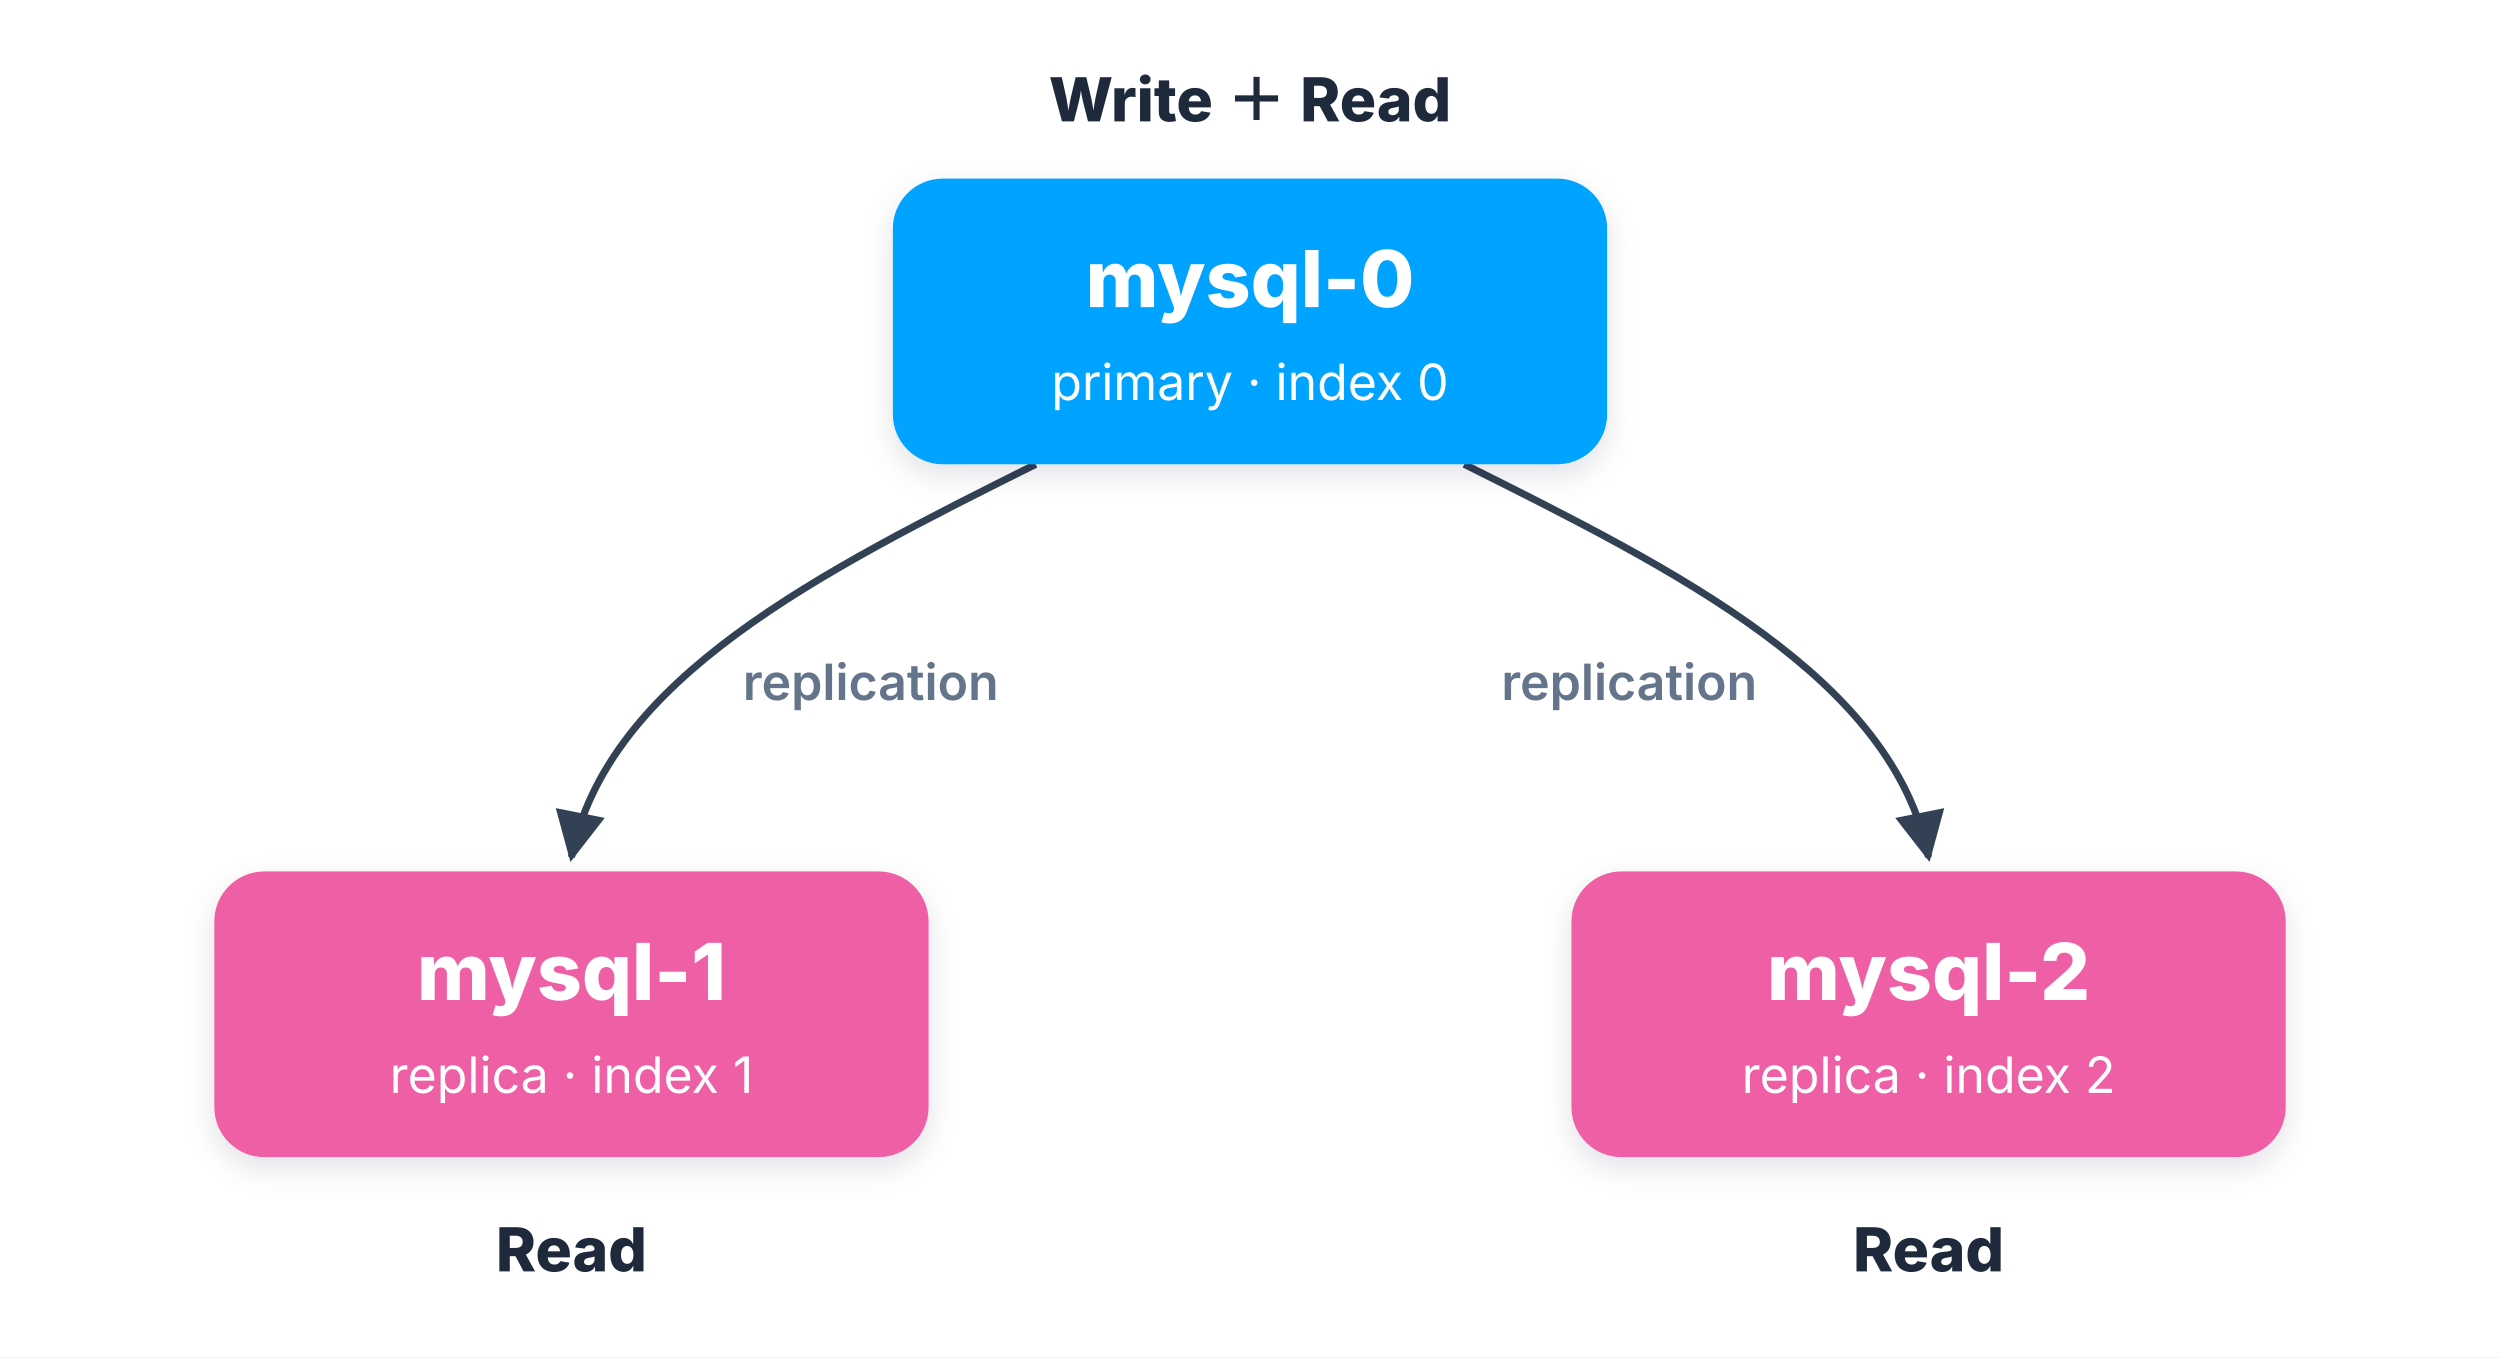
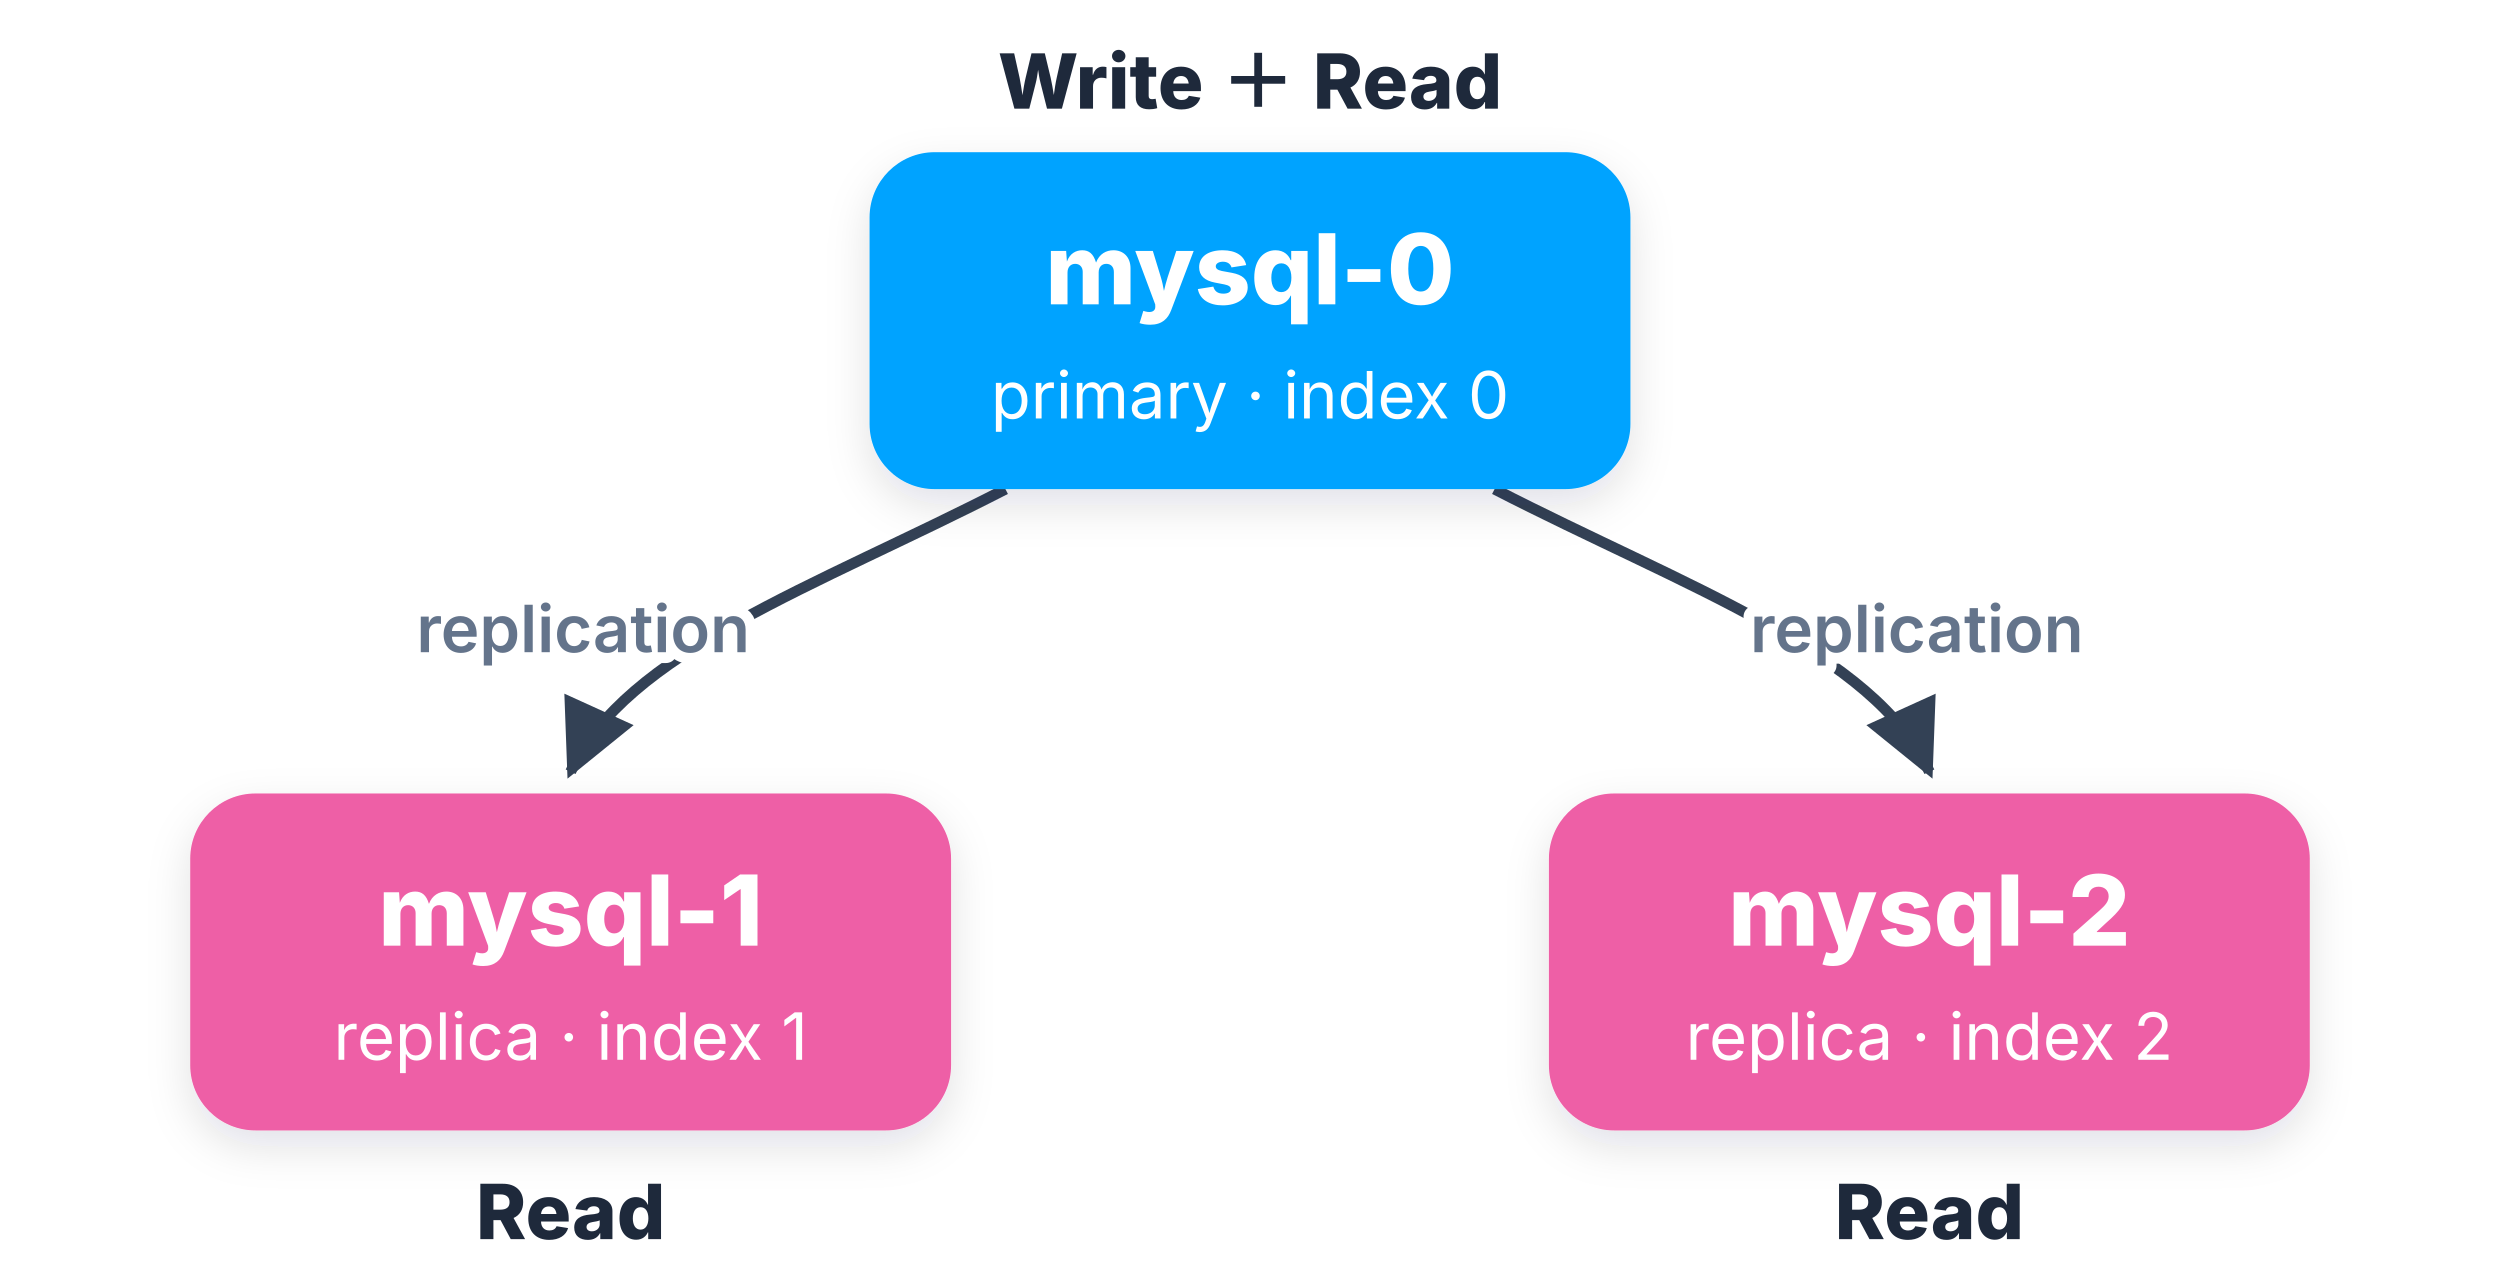
- <svg xmlns="http://www.w3.org/2000/svg" viewBox="0 0 700 380" font-family="Inter, Helvetica Neue, Helvetica, Arial, sans-serif">
+ <svg xmlns="http://www.w3.org/2000/svg" viewBox="0 2 460 236" font-family="Inter, Helvetica Neue, Helvetica, Arial, sans-serif">
  <defs>
    <marker id="arr" viewBox="0 0 10 10" refX="9" refY="5" markerWidth="7" markerHeight="7" orient="auto-start-reverse">
      <path d="M0 0 L10 5 L0 10 z" fill="#334155" />
    </marker>
    <filter id="sh" x="-10%" y="-10%" width="120%" height="140%">
      <feDropShadow dx="0" dy="3" stdDeviation="4" flood-color="#0f172a" flood-opacity="0.12" />
    </filter>
  </defs>
-   <rect width="700" height="380" fill="#ffffff" />
+   <rect width="460" height="250" fill="#ffffff" />
  <g fill="none" stroke="#334155" stroke-width="2">
-     <path d="M290 130 C 230 160, 170 190, 160 240" marker-end="url(#arr)" />
-     <path d="M410 130 C 470 160, 530 190, 540 240" marker-end="url(#arr)" />
+     <path d="M185 92 C 150 110, 115 122, 105 144" marker-end="url(#arr)" />
+     <path d="M275 92 C 310 110, 345 122, 355 144" marker-end="url(#arr)" />
  </g>
-   <g font-size="14" font-weight="600" fill="#64748b">
-     <text x="208" y="196">replication</text>
-     <text x="492" y="196" text-anchor="end">replication</text>
+   <g font-size="12" font-weight="600" fill="#64748b" paint-order="stroke" stroke="#ffffff" stroke-width="4" stroke-linejoin="round">
+     <text x="138" y="122" text-anchor="end">replication</text>
+     <text x="322" y="122">replication</text>
  </g>
  <g filter="url(#sh)">
-     <rect x="250" y="50" width="200" height="80" rx="14" fill="#04a3ff" />
-     <rect x="60" y="244" width="200" height="80" rx="14" fill="#ee5fa6" />
-     <rect x="440" y="244" width="200" height="80" rx="14" fill="#ee5fa6" />
+     <rect x="160" y="30" width="140" height="62" rx="12" fill="#04a3ff" />
+     <rect x="35" y="148" width="140" height="62" rx="12" fill="#ee5fa6" />
+     <rect x="285" y="148" width="140" height="62" rx="12" fill="#ee5fa6" />
  </g>
  <g fill="#ffffff" text-anchor="middle">
-     <text x="350" y="86" font-size="22" font-weight="800">mysql-0</text>
-     <text x="350" y="112" font-size="14">primary · index 0</text>
-     <text x="160" y="280" font-size="22" font-weight="800">mysql-1</text>
-     <text x="160" y="306" font-size="14">replica · index 1</text>
-     <text x="540" y="280" font-size="22" font-weight="800">mysql-2</text>
-     <text x="540" y="306" font-size="14">replica · index 2</text>
+     <text x="230" y="58" font-size="18" font-weight="800">mysql-0</text>
+     <text x="230" y="79" font-size="12">primary · index 0</text>
+     <text x="105" y="176" font-size="18" font-weight="800">mysql-1</text>
+     <text x="105" y="197" font-size="12">replica · index 1</text>
+     <text x="355" y="176" font-size="18" font-weight="800">mysql-2</text>
+     <text x="355" y="197" font-size="12">replica · index 2</text>
  </g>
-   <g font-size="17" font-weight="800" fill="#1e293b" text-anchor="middle">
-     <text x="350" y="34">Write ＋ Read</text>
-     <text x="160" y="356">Read</text>
-     <text x="540" y="356">Read</text>
+   <g font-size="14" font-weight="800" fill="#1e293b" text-anchor="middle">
+     <text x="230" y="22">Write ＋ Read</text>
+     <text x="105" y="230">Read</text>
+     <text x="355" y="230">Read</text>
  </g>
</svg>
